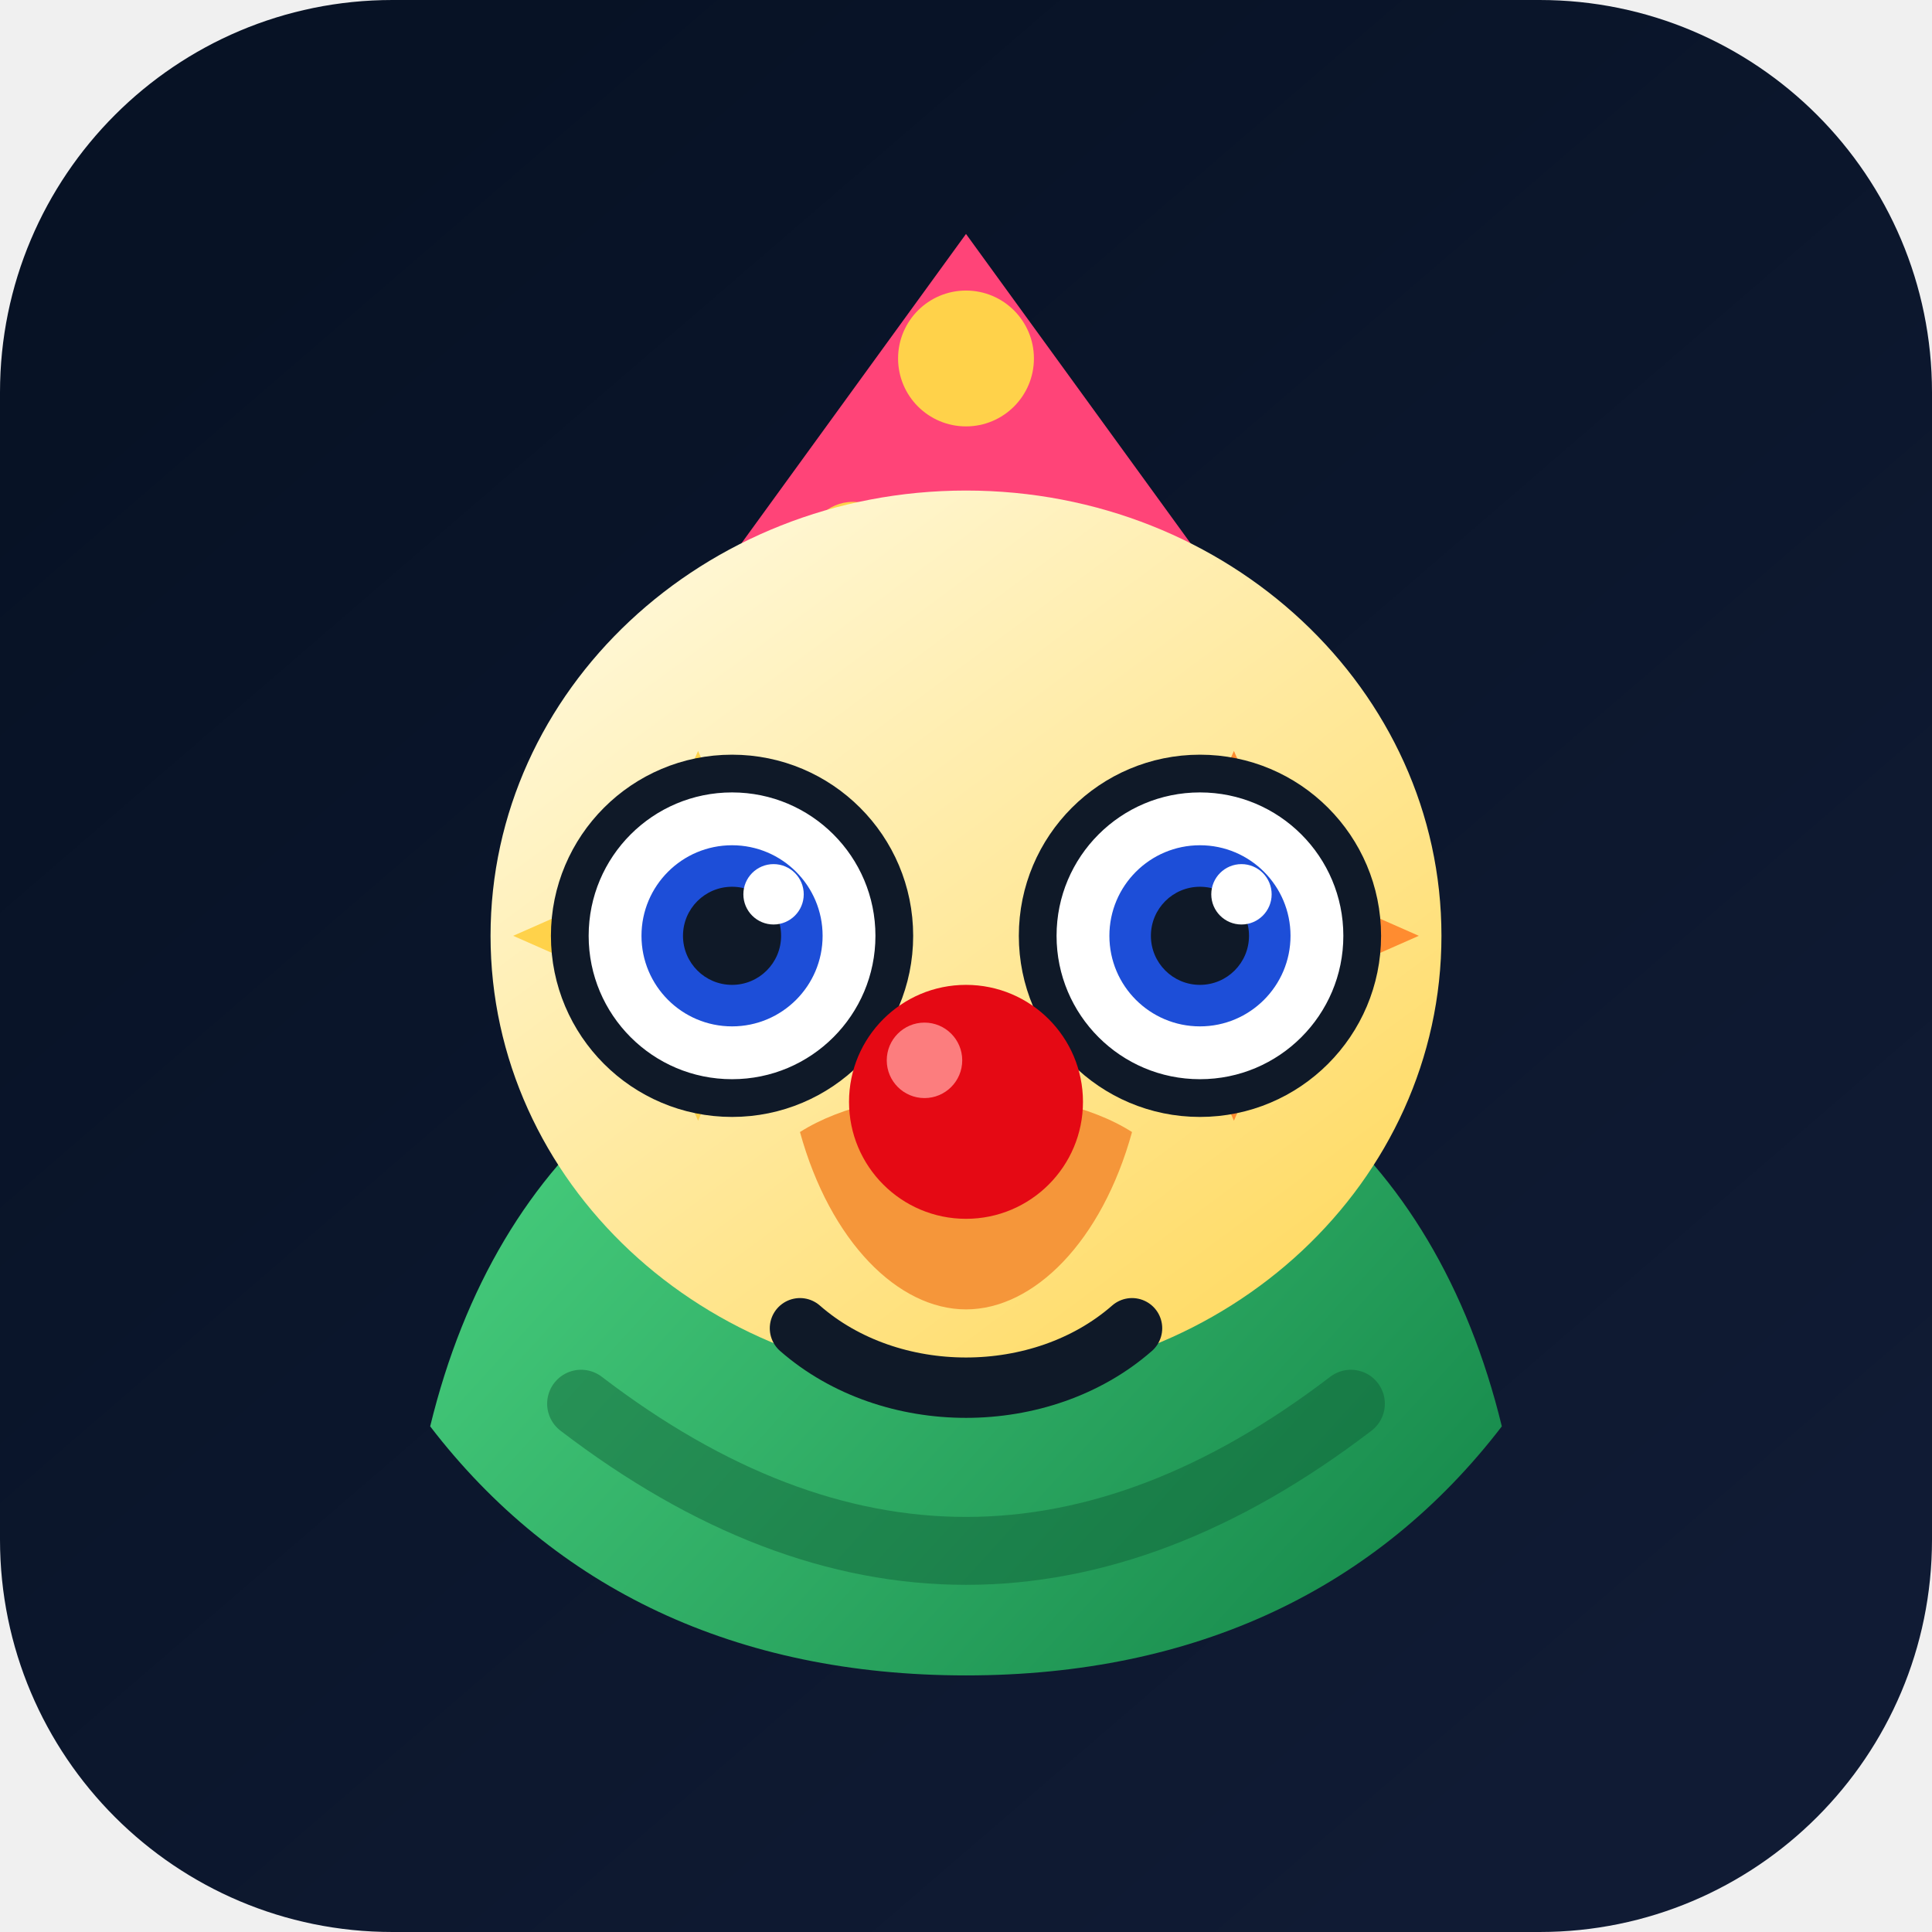
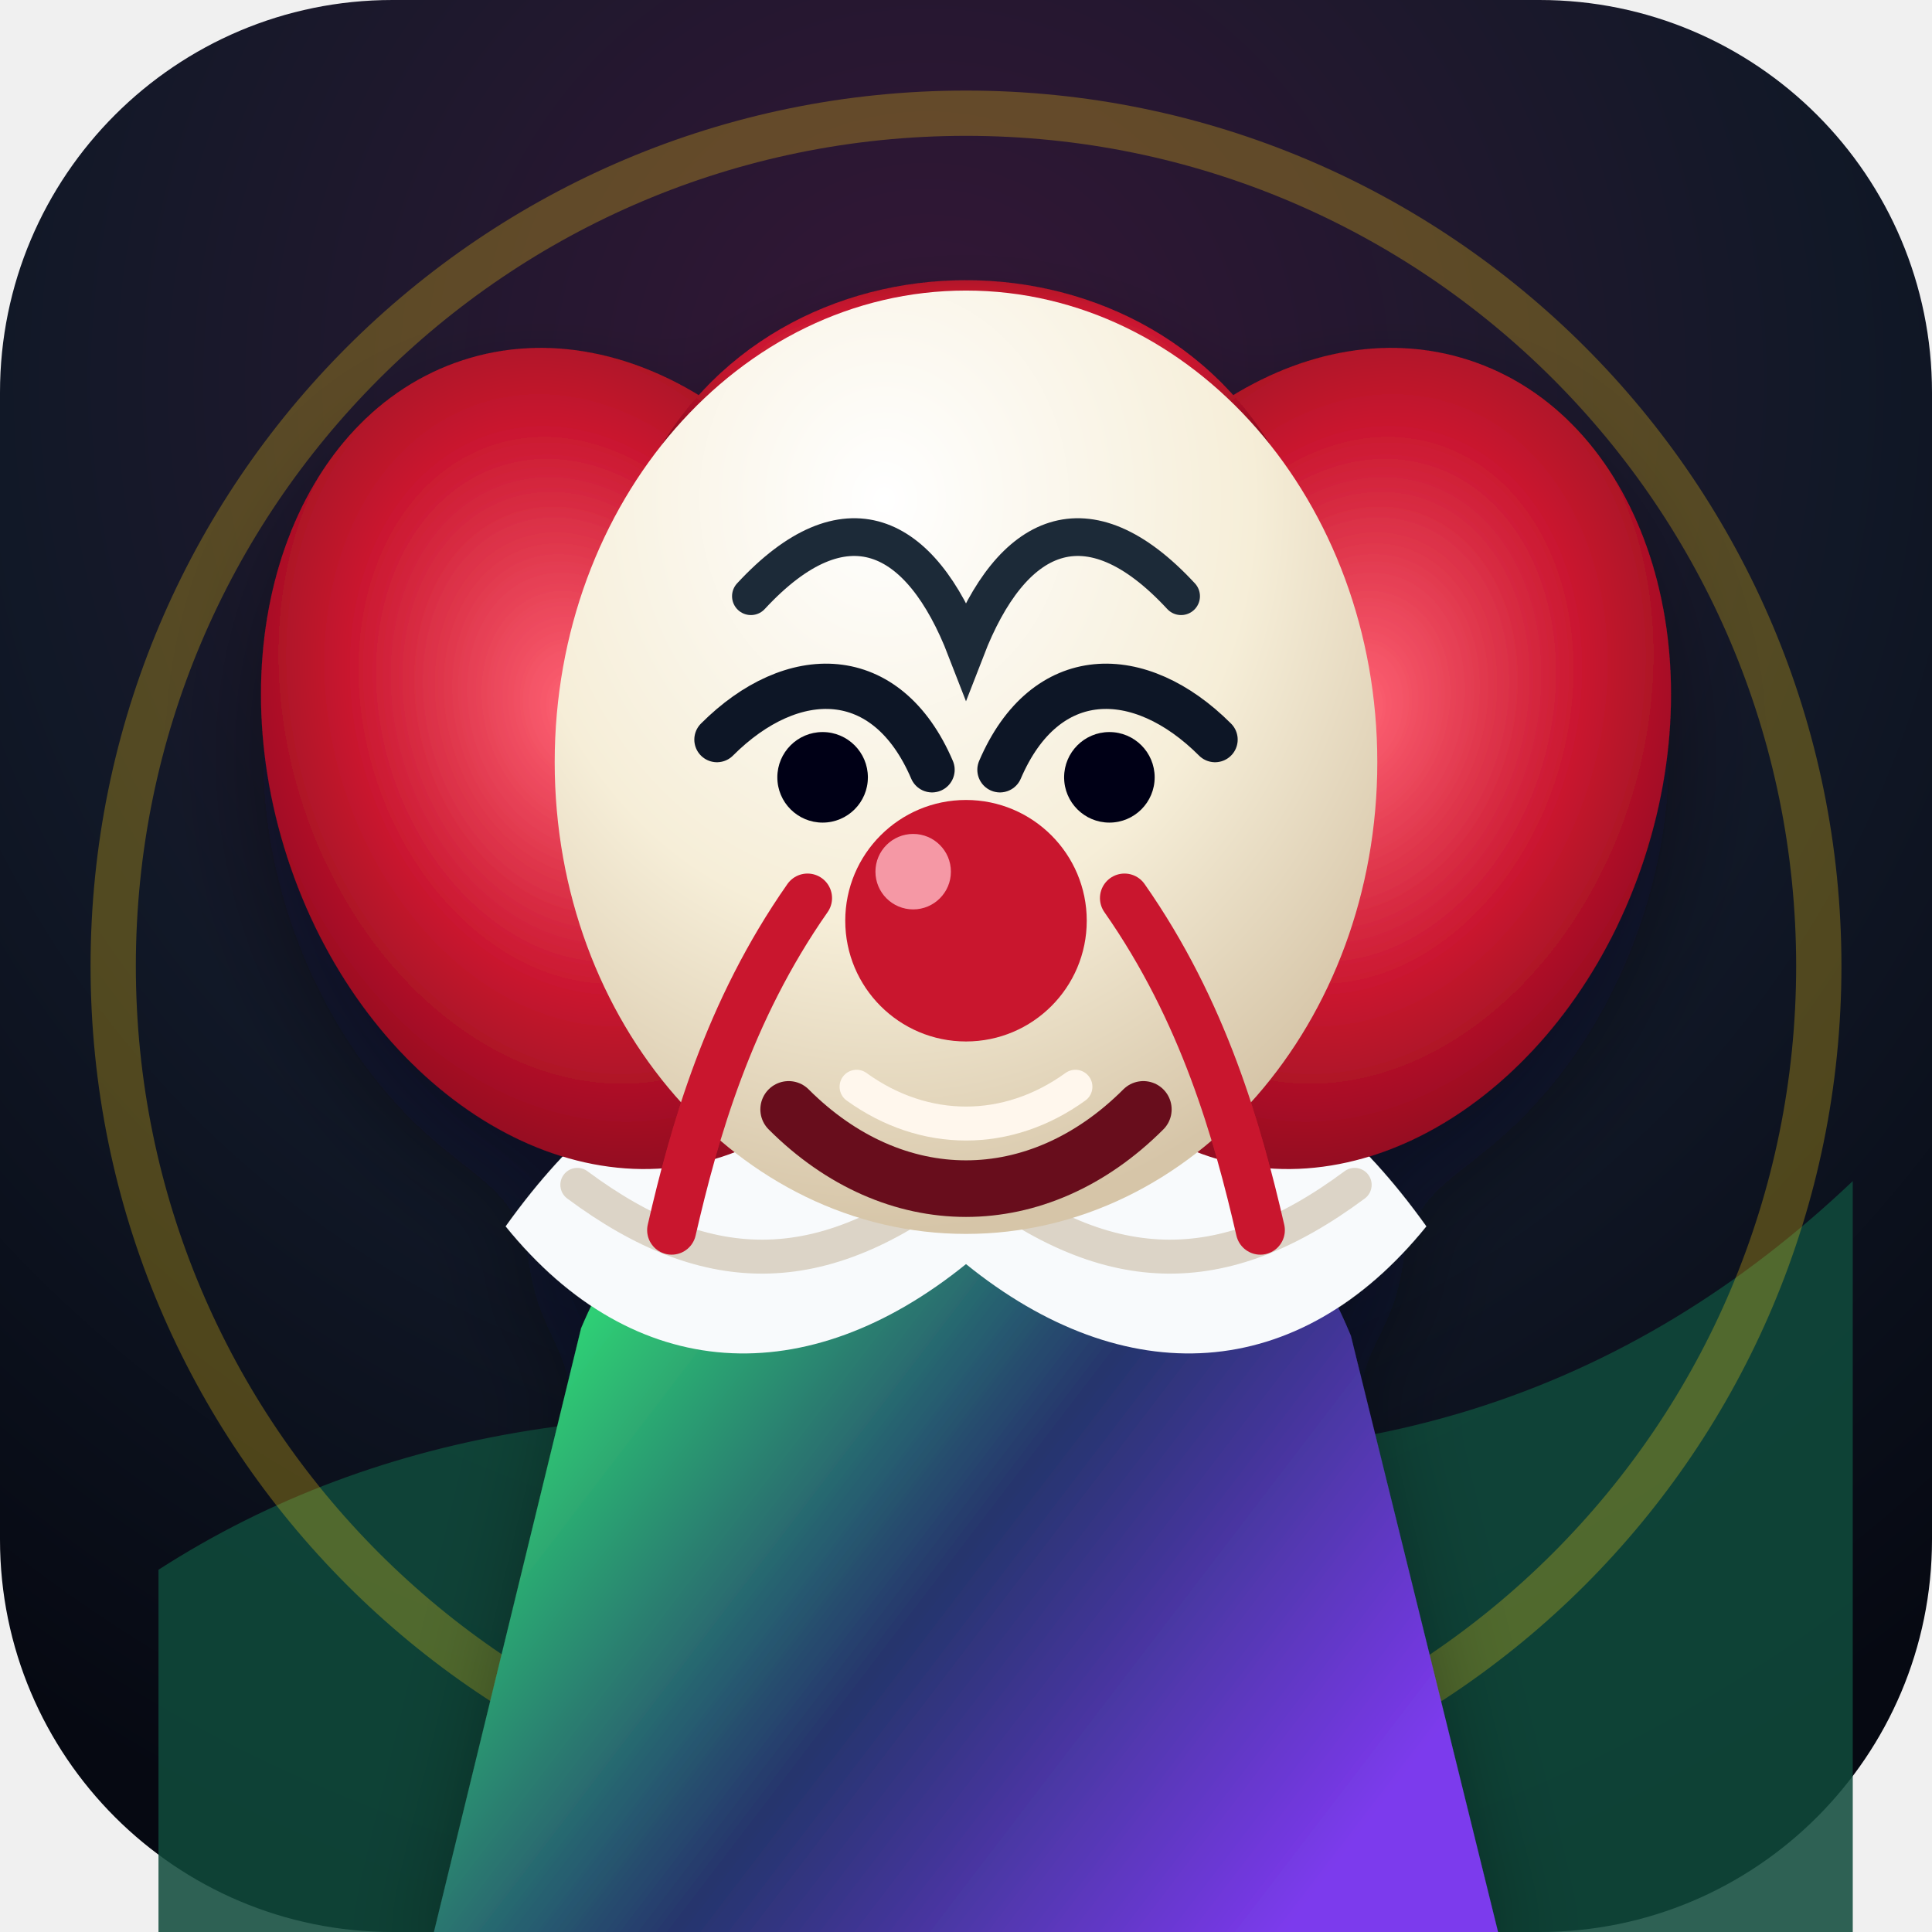
- <svg xmlns="http://www.w3.org/2000/svg" width="512" height="512" viewBox="0 0 512 512">
+ <svg xmlns="http://www.w3.org/2000/svg" viewBox="0 0 512 512" width="512" height="512">
  <defs>
-     <linearGradient id="bg" x1="82" y1="54" x2="430" y2="458" gradientUnits="userSpaceOnUse">
-       <stop stop-color="#071225" />
-       <stop offset="1" stop-color="#101B34" />
+     <radialGradient id="bg" cx="48%" cy="20%" r="82%">
+       <stop offset="0" stop-color="#351737" />
+       <stop offset="0.58" stop-color="#111827" />
+       <stop offset="1" stop-color="#060912" />
+     </radialGradient>
+     <radialGradient id="hair" cx="50%" cy="44%" r="72%">
+       <stop offset="0" stop-color="#FF6475" />
+       <stop offset="0.48" stop-color="#C9162F" />
+       <stop offset="1" stop-color="#6A0615" />
+     </radialGradient>
+     <radialGradient id="face" cx="40%" cy="22%" r="78%">
+       <stop offset="0" stop-color="#FFFFFF" />
+       <stop offset="0.58" stop-color="#F6EED8" />
+       <stop offset="1" stop-color="#D6C5A8" />
+     </radialGradient>
+     <linearGradient id="suit" x1="160" y1="342" x2="356" y2="492" gradientUnits="userSpaceOnUse">
+       <stop stop-color="#2FD074" />
+       <stop offset="0.48" stop-color="#25346D" />
+       <stop offset="1" stop-color="#7C3AED" />
    </linearGradient>
-     <linearGradient id="face" x1="170" y1="144" x2="342" y2="376" gradientUnits="userSpaceOnUse">
-       <stop stop-color="#FFF8D8" />
-       <stop offset="1" stop-color="#FFD85A" />
-     </linearGradient>
-     <linearGradient id="green" x1="136" y1="208" x2="380" y2="430" gradientUnits="userSpaceOnUse">
-       <stop stop-color="#50DA86" />
-       <stop offset="1" stop-color="#16894B" />
-     </linearGradient>
+     <filter id="shadow" x="-20%" y="-20%" width="140%" height="140%">
+       <feDropShadow dx="0" dy="16" stdDeviation="13" flood-color="#020617" flood-opacity="0.38" />
+     </filter>
  </defs>
  <rect width="512" height="512" rx="104" fill="url(#bg)" />
-   <path d="M114 378C132 304 184 262 256 262C328 262 380 304 398 378C365 421 317 444 256 444C195 444 147 421 114 378Z" fill="url(#green)" />
-   <path d="M154 372C188 398 222 411 256 411C290 411 324 398 358 372" fill="none" stroke="#0E5C35" stroke-width="18" stroke-linecap="round" opacity=".45" />
-   <path d="M158 197L256 62L354 197H158Z" fill="#FF4478" />
-   <ellipse cx="256" cy="197" rx="107" ry="24" fill="#FF6A9B" />
-   <circle cx="256" cy="95" r="18" fill="#FFD24A" />
-   <circle cx="226" cy="145" r="12" fill="#FFD24A" />
-   <circle cx="287" cy="147" r="12" fill="#FFD24A" />
-   <ellipse cx="256" cy="248" rx="126" ry="118" fill="url(#face)" />
-   <path d="M170 233L185 199L200 233L234 248L200 263L185 297L170 263L136 248Z" fill="#FFD24A" />
-   <path d="M342 233L327 199L312 233L278 248L312 263L327 297L342 263L376 248Z" fill="#FF8C30" />
-   <circle cx="194" cy="248" r="43" fill="#FFFFFF" stroke="#0F1928" stroke-width="10" />
-   <circle cx="318" cy="248" r="43" fill="#FFFFFF" stroke="#0F1928" stroke-width="10" />
-   <circle cx="194" cy="248" r="24" fill="#1D4ED8" />
-   <circle cx="318" cy="248" r="24" fill="#1D4ED8" />
-   <circle cx="194" cy="248" r="13" fill="#0F1928" />
-   <circle cx="318" cy="248" r="13" fill="#0F1928" />
-   <circle cx="205" cy="237" r="8" fill="#FFFFFF" />
-   <circle cx="329" cy="237" r="8" fill="#FFFFFF" />
-   <path d="M212 300C234 286 278 286 300 300C292 329 274 347 256 347C238 347 220 329 212 300Z" fill="#F5963A" />
-   <circle cx="256" cy="292" r="31" fill="#E50914" />
-   <circle cx="245" cy="281" r="10" fill="#FF8A8A" opacity=".9" />
-   <path d="M212 352C236 373 276 373 300 352" fill="none" stroke="#0F1928" stroke-width="16" stroke-linecap="round" />
+   <path d="M42 416C101 378 174 367 260 381C357 396 432 369 491 313V512H42Z" fill="#0F4A3B" opacity="0.86" />
+   <circle cx="256" cy="256" r="226" fill="none" stroke="#FACC15" stroke-width="12" opacity="0.28" />
+   <g filter="url(#shadow)">
+     <path d="M154 352C173 307 211 286 256 286C302 286 339 308 358 354L397 512H115Z" fill="url(#suit)" />
+     <path d="M134 325C169 276 213 260 256 290C299 260 343 276 378 325C344 367 298 369 256 335C214 369 168 367 134 325Z" fill="#F8FAFC" />
+     <path d="M153 314C188 340 219 340 256 310C293 340 324 340 359 314" fill="none" stroke="#C4B59B" stroke-width="9" stroke-linecap="round" opacity="0.55" />
+     <ellipse cx="157" cy="201" rx="85" ry="111" fill="url(#hair)" transform="rotate(-18 157 201)" />
+     <ellipse cx="355" cy="201" rx="85" ry="111" fill="url(#hair)" transform="rotate(18 355 201)" />
+     <path d="M171 126C204 57 308 57 341 126C304 106 208 106 171 126Z" fill="url(#hair)" />
+     <ellipse cx="256" cy="202" rx="109" ry="125" fill="url(#face)" />
+     <path d="M199 158C224 131 244 141 256 172C268 141 288 131 313 158" fill="none" stroke="#1F2937" stroke-width="10" stroke-linecap="round" />
+     <path d="M190 196C210 176 235 176 247 204" fill="none" stroke="#111827" stroke-width="12" stroke-linecap="round" />
+     <path d="M322 196C302 176 277 176 265 204" fill="none" stroke="#111827" stroke-width="12" stroke-linecap="round" />
+     <circle cx="218" cy="206" r="12" fill="#020617" />
+     <circle cx="294" cy="206" r="12" fill="#020617" />
+     <path d="M214 238C193 268 184 300 178 326" stroke="#C9162F" stroke-width="13" stroke-linecap="round" />
+     <path d="M298 238C319 268 328 300 334 326" stroke="#C9162F" stroke-width="13" stroke-linecap="round" />
+     <circle cx="256" cy="244" r="32" fill="#C9162F" />
+     <circle cx="242" cy="231" r="10" fill="#FFB4BF" opacity="0.82" />
+     <path d="M209 294C237 322 275 322 303 294" fill="none" stroke="#67111D" stroke-width="15" stroke-linecap="round" />
+     <path d="M227 288C245 301 267 301 285 288" fill="none" stroke="#FFF7ED" stroke-width="9" stroke-linecap="round" />
+   </g>
</svg>
